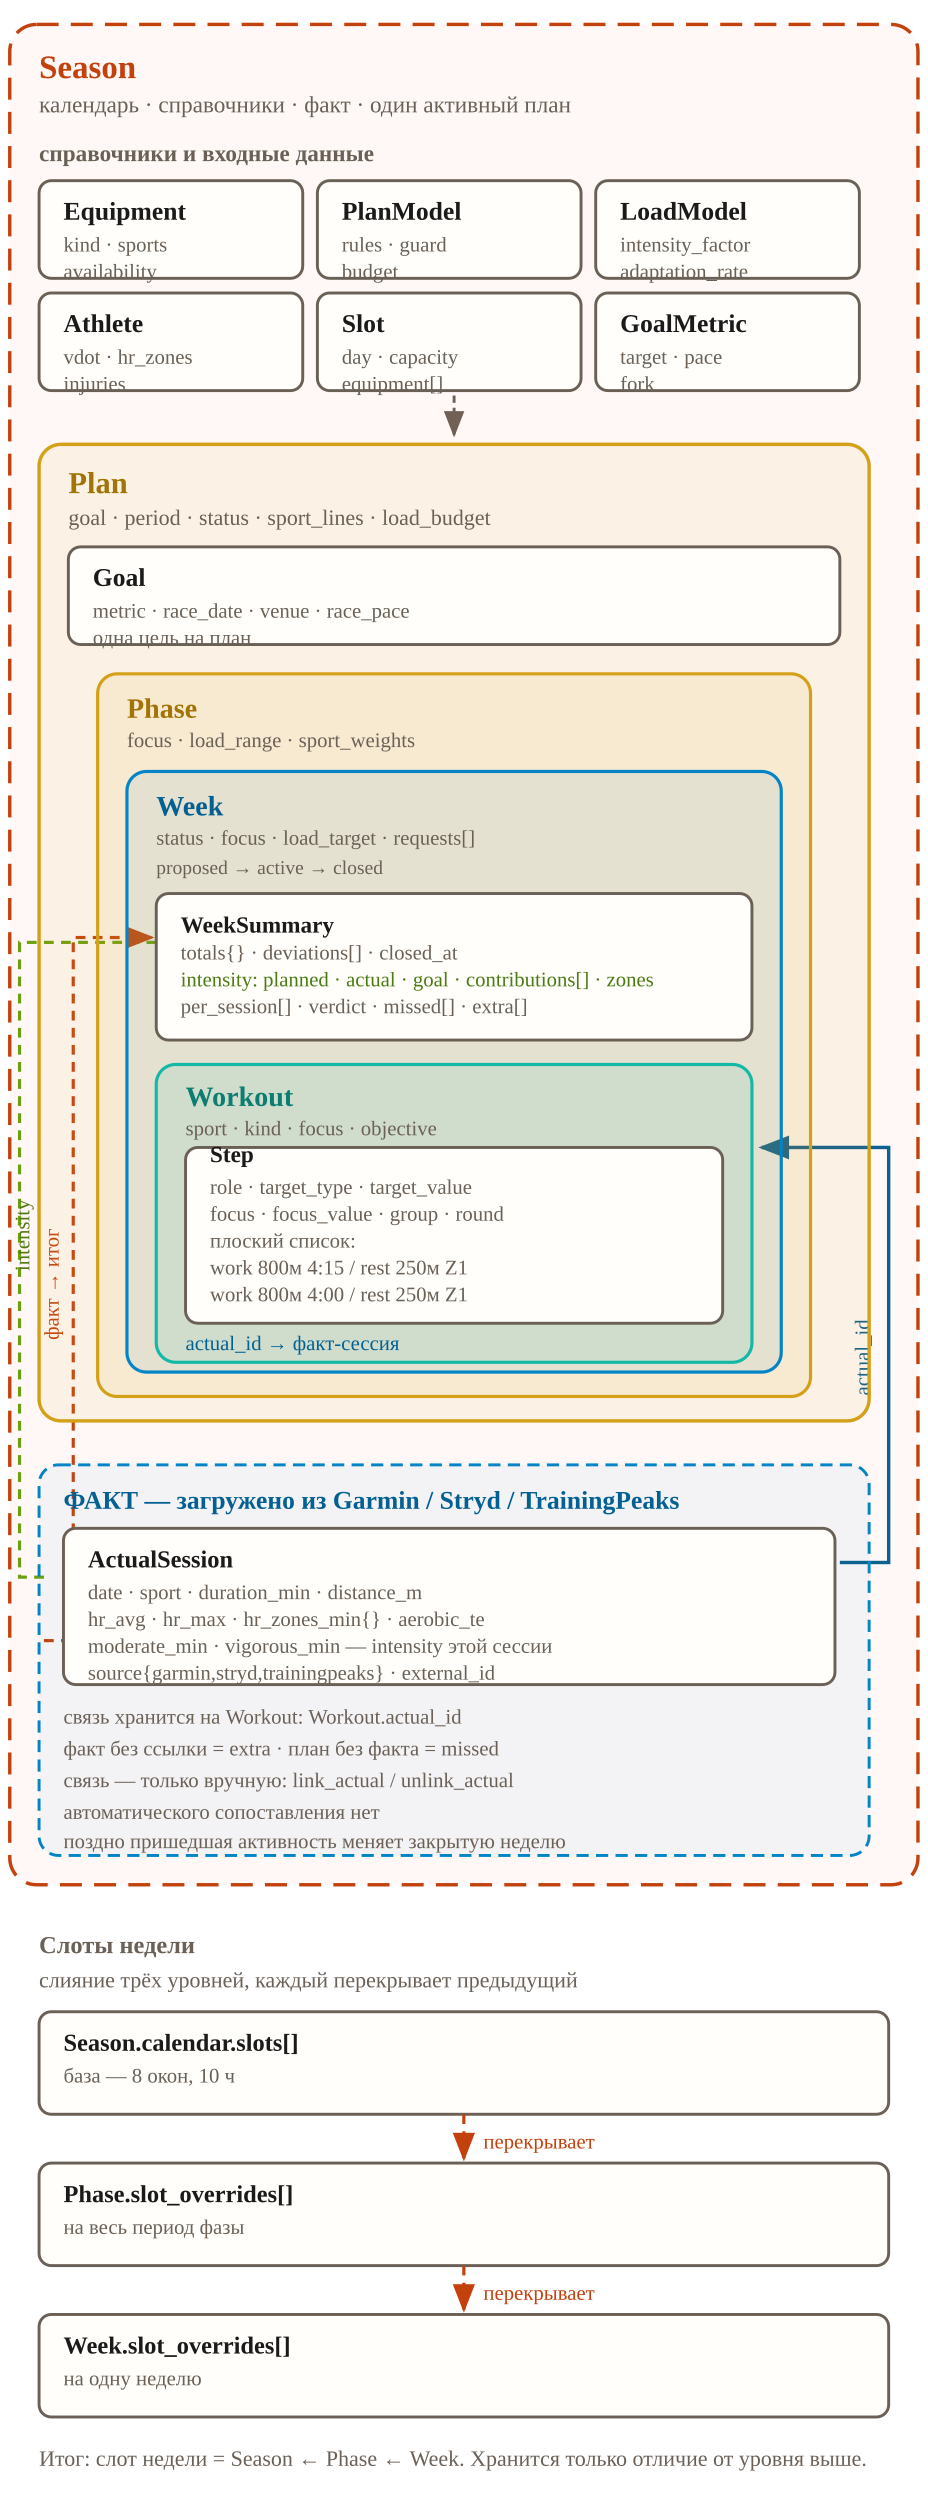
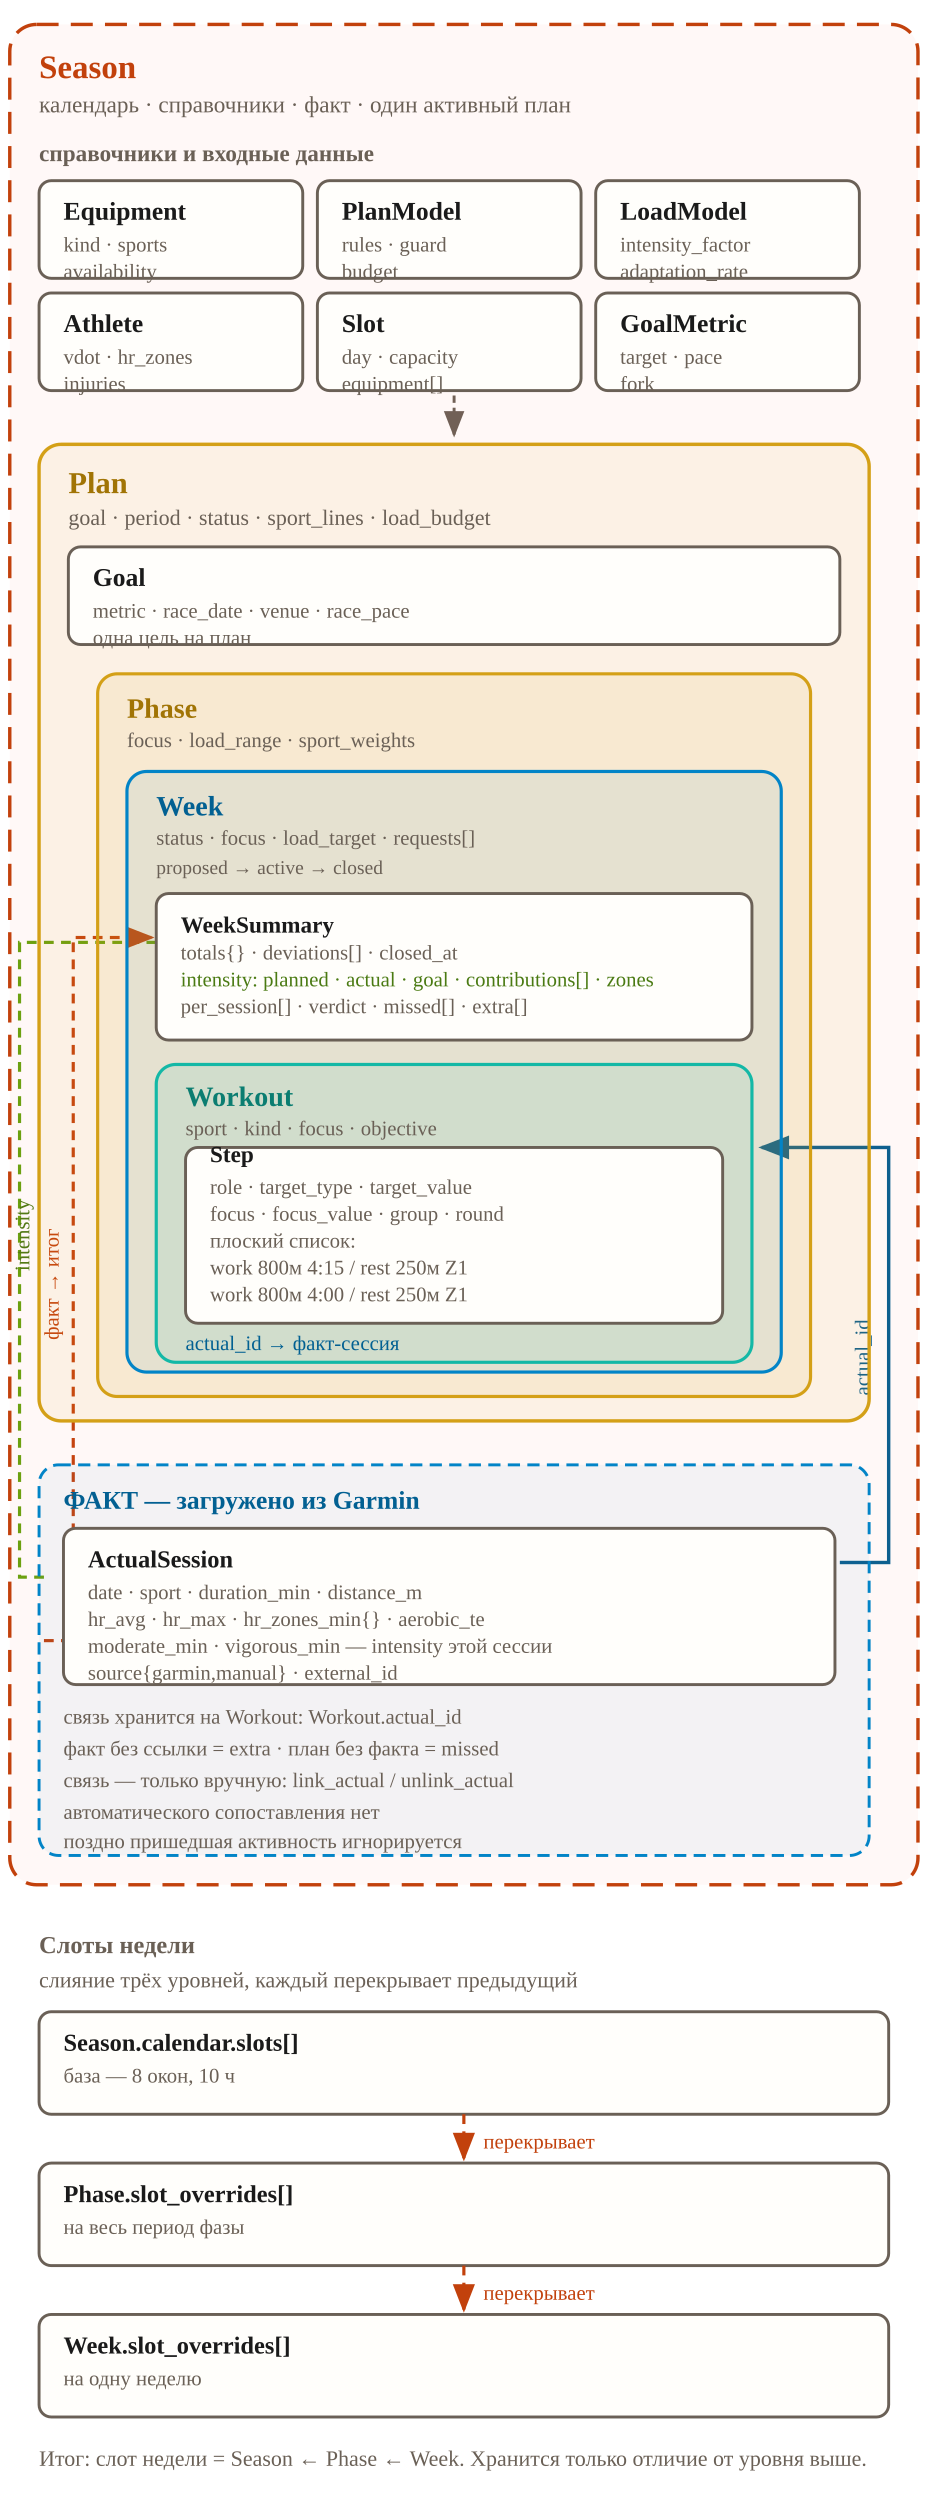
<svg viewBox="0 0 380 1024">
  <defs>
    <marker id="ar" markerWidth="9" markerHeight="7" refX="8" refY="3.5" orient="auto">
      <polygon points="0 0, 9 3.5, 0 7" fill="#6a6056" />
    </marker>
    <marker id="ar2" markerWidth="9" markerHeight="7" refX="8" refY="3.5" orient="auto">
      <polygon points="0 0, 9 3.5, 0 7" fill="#c2410c" />
    </marker>
    <marker id="ar3" markerWidth="9" markerHeight="7" refX="8" refY="3.5" orient="auto">
      <polygon points="0 0, 9 3.5, 0 7" fill="#026092" />
    </marker>
    <marker id="ar4" markerWidth="9" markerHeight="7" refX="8" refY="3.5" orient="auto">
      <polygon points="0 0, 9 3.5, 0 7" fill="#65a30d" />
    </marker>
  </defs>
  <path d="M 344 640 L 364 640 L 364 470 L 312 470" fill="none" stroke="#026092" stroke-width="1.4" marker-end="url(#ar3)" />
  <text x="356" y="556" fill="#026092" font-size="8.5" text-anchor="middle" transform="rotate(-90 356 556)">actual_id</text>
  <path d="M 18 646 L 8 646 L 8 386 L 196 386" fill="none" stroke="#65a30d" stroke-width="1.3" stroke-dasharray="4,3" marker-end="url(#ar4)" />
  <text x="12" y="506" fill="#4a7a12" font-size="8.5" text-anchor="middle" transform="rotate(-90 12 506)">intensity</text>
  <path d="M 18 672 L 30 672 L 30 384 L 62 384" fill="none" stroke="#c2410c" stroke-width="1.3" stroke-dasharray="4,3" marker-end="url(#ar2)" />
  <text x="24" y="526" fill="#c2410c" font-size="8.5" text-anchor="middle" transform="rotate(-90 24 526)">факт → итог</text>
  <line x1="186" y1="162" x2="186" y2="178" stroke="#6a6056" stroke-width="1.2" stroke-dasharray="3,2" marker-end="url(#ar)" />
  <rect x="4" y="10" width="372" height="762" rx="11" fill="rgba(255,107,90,0.05)" stroke="#c2410c" stroke-width="1.4" stroke-dasharray="9,5" />
  <text x="16" y="32" fill="#c2410c" font-size="13.5" font-weight="700">Season</text>
  <text x="16" y="46" fill="#6a6056" font-size="9.5">календарь · справочники · факт · один активный план</text>
  <text x="16" y="66" fill="#6a6056" font-size="9.5" font-weight="700">справочники и входные данные</text>
  <rect x="16" y="74" width="108" height="40" rx="5" fill="#fffefb" stroke="#6a6056" stroke-width="1.2" />
  <text x="26" y="90" fill="#1a1a1a" font-size="10.5" font-weight="700">Equipment</text>
  <text x="26" y="103" fill="#6a6056" font-size="8.5">kind · sports</text>
  <text x="26" y="114" fill="#6a6056" font-size="8.5">availability</text>
  <rect x="130" y="74" width="108" height="40" rx="5" fill="#fffefb" stroke="#6a6056" stroke-width="1.2" />
  <text x="140" y="90" fill="#1a1a1a" font-size="10.5" font-weight="700">PlanModel</text>
  <text x="140" y="103" fill="#6a6056" font-size="8.5">rules · guard</text>
  <text x="140" y="114" fill="#6a6056" font-size="8.5">budget</text>
  <rect x="244" y="74" width="108" height="40" rx="5" fill="#fffefb" stroke="#6a6056" stroke-width="1.2" />
  <text x="254" y="90" fill="#1a1a1a" font-size="10.5" font-weight="700">LoadModel</text>
  <text x="254" y="103" fill="#6a6056" font-size="8.5">intensity_factor</text>
  <text x="254" y="114" fill="#6a6056" font-size="8.5">adaptation_rate</text>
  <rect x="16" y="120" width="108" height="40" rx="5" fill="#fffefb" stroke="#6a6056" stroke-width="1.2" />
  <text x="26" y="136" fill="#1a1a1a" font-size="10.5" font-weight="700">Athlete</text>
  <text x="26" y="149" fill="#6a6056" font-size="8.5">vdot · hr_zones</text>
  <text x="26" y="160" fill="#6a6056" font-size="8.5">injuries</text>
  <rect x="130" y="120" width="108" height="40" rx="5" fill="#fffefb" stroke="#6a6056" stroke-width="1.2" />
  <text x="140" y="136" fill="#1a1a1a" font-size="10.5" font-weight="700">Slot</text>
  <text x="140" y="149" fill="#6a6056" font-size="8.5">day · capacity</text>
  <text x="140" y="160" fill="#6a6056" font-size="8.5">equipment[]</text>
  <rect x="244" y="120" width="108" height="40" rx="5" fill="#fffefb" stroke="#6a6056" stroke-width="1.2" />
  <text x="254" y="136" fill="#1a1a1a" font-size="10.5" font-weight="700">GoalMetric</text>
  <text x="254" y="149" fill="#6a6056" font-size="8.5">target · pace</text>
  <text x="254" y="160" fill="#6a6056" font-size="8.5">fork</text>
  <rect x="16" y="182" width="340" height="400" rx="9" fill="rgba(212,160,23,0.08)" stroke="#d4a017" stroke-width="1.4" />
  <text x="28" y="202" fill="#a17405" font-size="12.5" font-weight="700">Plan</text>
  <text x="28" y="215" fill="#6a6056" font-size="9">goal · period · status · sport_lines · load_budget</text>
  <rect x="28" y="224" width="316" height="40" rx="5" fill="#fffefb" stroke="#6a6056" stroke-width="1.2" />
  <text x="38" y="240" fill="#1a1a1a" font-size="10.5" font-weight="700">Goal</text>
  <text x="38" y="253" fill="#6a6056" font-size="8.5">metric · race_date · venue · race_pace</text>
  <text x="38" y="264" fill="#6a6056" font-size="8.5">одна цель на план</text>
  <rect x="40" y="276" width="292" height="296" rx="8" fill="rgba(212,160,23,0.10)" stroke="#d4a017" stroke-width="1.3" />
  <text x="52" y="294" fill="#a17405" font-size="11.5" font-weight="700">Phase</text>
  <text x="52" y="306" fill="#6a6056" font-size="8.5">focus · load_range · sport_weights</text>
  <rect x="52" y="316" width="268" height="246" rx="8" fill="rgba(2,132,199,0.08)" stroke="#0284c7" stroke-width="1.3" />
  <text x="64" y="334" fill="#026092" font-size="11.5" font-weight="700">Week</text>
  <text x="64" y="346" fill="#6a6056" font-size="8.5">status · focus · load_target · requests[]</text>
  <text x="64" y="358" fill="#6a6056" font-size="8">proposed → active → closed</text>
  <rect x="64" y="366" width="244" height="60" rx="5" fill="#fffefb" stroke="#6a6056" stroke-width="1.2" />
  <text x="74" y="382" fill="#1a1a1a" font-size="9.5" font-weight="700">WeekSummary</text>
  <text x="74" y="393" fill="#6a6056" font-size="8.5">totals{} · deviations[] · closed_at</text>
  <text x="74" y="404" fill="#4a7a12" font-size="8.5">intensity: planned · actual · goal · contributions[] · zones</text>
  <text x="74" y="415" fill="#6a6056" font-size="8.5">per_session[] · verdict · missed[] · extra[]</text>
  <rect x="64" y="436" width="244" height="122" rx="8" fill="rgba(20,184,166,0.10)" stroke="#14b8a6" stroke-width="1.3" />
  <text x="76" y="453" fill="#0b7d71" font-size="11.5" font-weight="700">Workout</text>
  <text x="76" y="465" fill="#6a6056" font-size="8.5">sport · kind · focus · objective</text>
  <rect x="76" y="470" width="220" height="72" rx="5" fill="#fffefb" stroke="#6a6056" stroke-width="1.2" />
  <text x="86" y="476" fill="#1a1a1a" font-size="9.5" font-weight="700">Step</text>
  <text x="86" y="489" fill="#6a6056" font-size="8.5">role · target_type · target_value</text>
  <text x="86" y="500" fill="#6a6056" font-size="8.5">focus · focus_value · group · round</text>
  <text x="86" y="511" fill="#6a6056" font-size="8.5">плоский список:</text>
  <text x="86" y="522" fill="#6a6056" font-size="8.5">work 800м 4:15 / rest 250м Z1</text>
  <text x="86" y="533" fill="#6a6056" font-size="8.5">work 800м 4:00 / rest 250м Z1</text>
  <text x="76" y="553" fill="#026092" font-size="8.5">actual_id → факт-сессия</text>
  <rect x="16" y="600" width="340" height="160" rx="8" fill="rgba(2,132,199,0.05)" stroke="#0284c7" stroke-width="1.2" stroke-dasharray="5,3" />
-   <text x="26" y="618" fill="#026092" font-size="10.5" font-weight="700">ФАКТ — загружено из Garmin / Stryd / TrainingPeaks</text>
+   <text x="26" y="618" fill="#026092" font-size="10.5" font-weight="700">ФАКТ — загружено из Garmin</text>
  <rect x="26" y="626" width="316" height="64" rx="5" fill="#fffefb" stroke="#6a6056" stroke-width="1.2" />
  <text x="36" y="642" fill="#1a1a1a" font-size="10" font-weight="700">ActualSession</text>
  <text x="36" y="655" fill="#6a6056" font-size="8.5">date · sport · duration_min · distance_m</text>
  <text x="36" y="666" fill="#6a6056" font-size="8.5">hr_avg · hr_max · hr_zones_min{} · aerobic_te</text>
  <text x="36" y="677" fill="#6a6056" font-size="8.5">moderate_min · vigorous_min — intensity этой сессии</text>
-   <text x="36" y="688" fill="#6a6056" font-size="8.5">source{garmin,stryd,trainingpeaks} · external_id</text>
+   <text x="36" y="688" fill="#6a6056" font-size="8.5">source{garmin,manual} · external_id</text>
  <text x="26" y="706" fill="#6a6056" font-size="8.5">связь хранится на Workout: Workout.actual_id</text>
  <text x="26" y="719" fill="#6a6056" font-size="8.5">факт без ссылки = extra · план без факта = missed</text>
  <text x="26" y="732" fill="#6a6056" font-size="8.5">связь — только вручную: link_actual / unlink_actual</text>
  <text x="26" y="745" fill="#6a6056" font-size="8.5">автоматического сопоставления нет</text>
-   <text x="26" y="757" fill="#6a6056" font-size="8.5">поздно пришедшая активность меняет закрытую неделю</text>
+   <text x="26" y="757" fill="#6a6056" font-size="8.5">поздно пришедшая активность игнорируется</text>
  <text x="16" y="800" fill="#6a6056" font-size="10" font-weight="700">Слоты недели</text>
  <text x="16" y="814" fill="#6a6056" font-size="9">слияние трёх уровней, каждый перекрывает предыдущий</text>
  <rect x="16" y="824" width="348" height="42" rx="5" fill="#fffefb" stroke="#6a6056" stroke-width="1.2" />
  <text x="26" y="840" fill="#1a1a1a" font-size="10" font-weight="700">Season.calendar.slots[]</text>
  <text x="26" y="853" fill="#6a6056" font-size="8.5">база — 8 окон, 10 ч</text>
  <line x1="190" y1="866" x2="190" y2="884" stroke="#c2410c" stroke-width="1.3" stroke-dasharray="4,3" marker-end="url(#ar2)" />
  <text x="198" y="880" fill="#c2410c" font-size="8.5">перекрывает</text>
  <rect x="16" y="886" width="348" height="42" rx="5" fill="#fffefb" stroke="#6a6056" stroke-width="1.2" />
  <text x="26" y="902" fill="#1a1a1a" font-size="10" font-weight="700">Phase.slot_overrides[]</text>
  <text x="26" y="915" fill="#6a6056" font-size="8.5">на весь период фазы</text>
  <line x1="190" y1="928" x2="190" y2="946" stroke="#c2410c" stroke-width="1.3" stroke-dasharray="4,3" marker-end="url(#ar2)" />
  <text x="198" y="942" fill="#c2410c" font-size="8.5">перекрывает</text>
  <rect x="16" y="948" width="348" height="42" rx="5" fill="#fffefb" stroke="#6a6056" stroke-width="1.2" />
  <text x="26" y="964" fill="#1a1a1a" font-size="10" font-weight="700">Week.slot_overrides[]</text>
  <text x="26" y="977" fill="#6a6056" font-size="8.5">на одну неделю</text>
  <text x="16" y="1010" fill="#6a6056" font-size="9">Итог: слот недели = Season ← Phase ← Week. Хранится только отличие от уровня выше.</text>
</svg>
